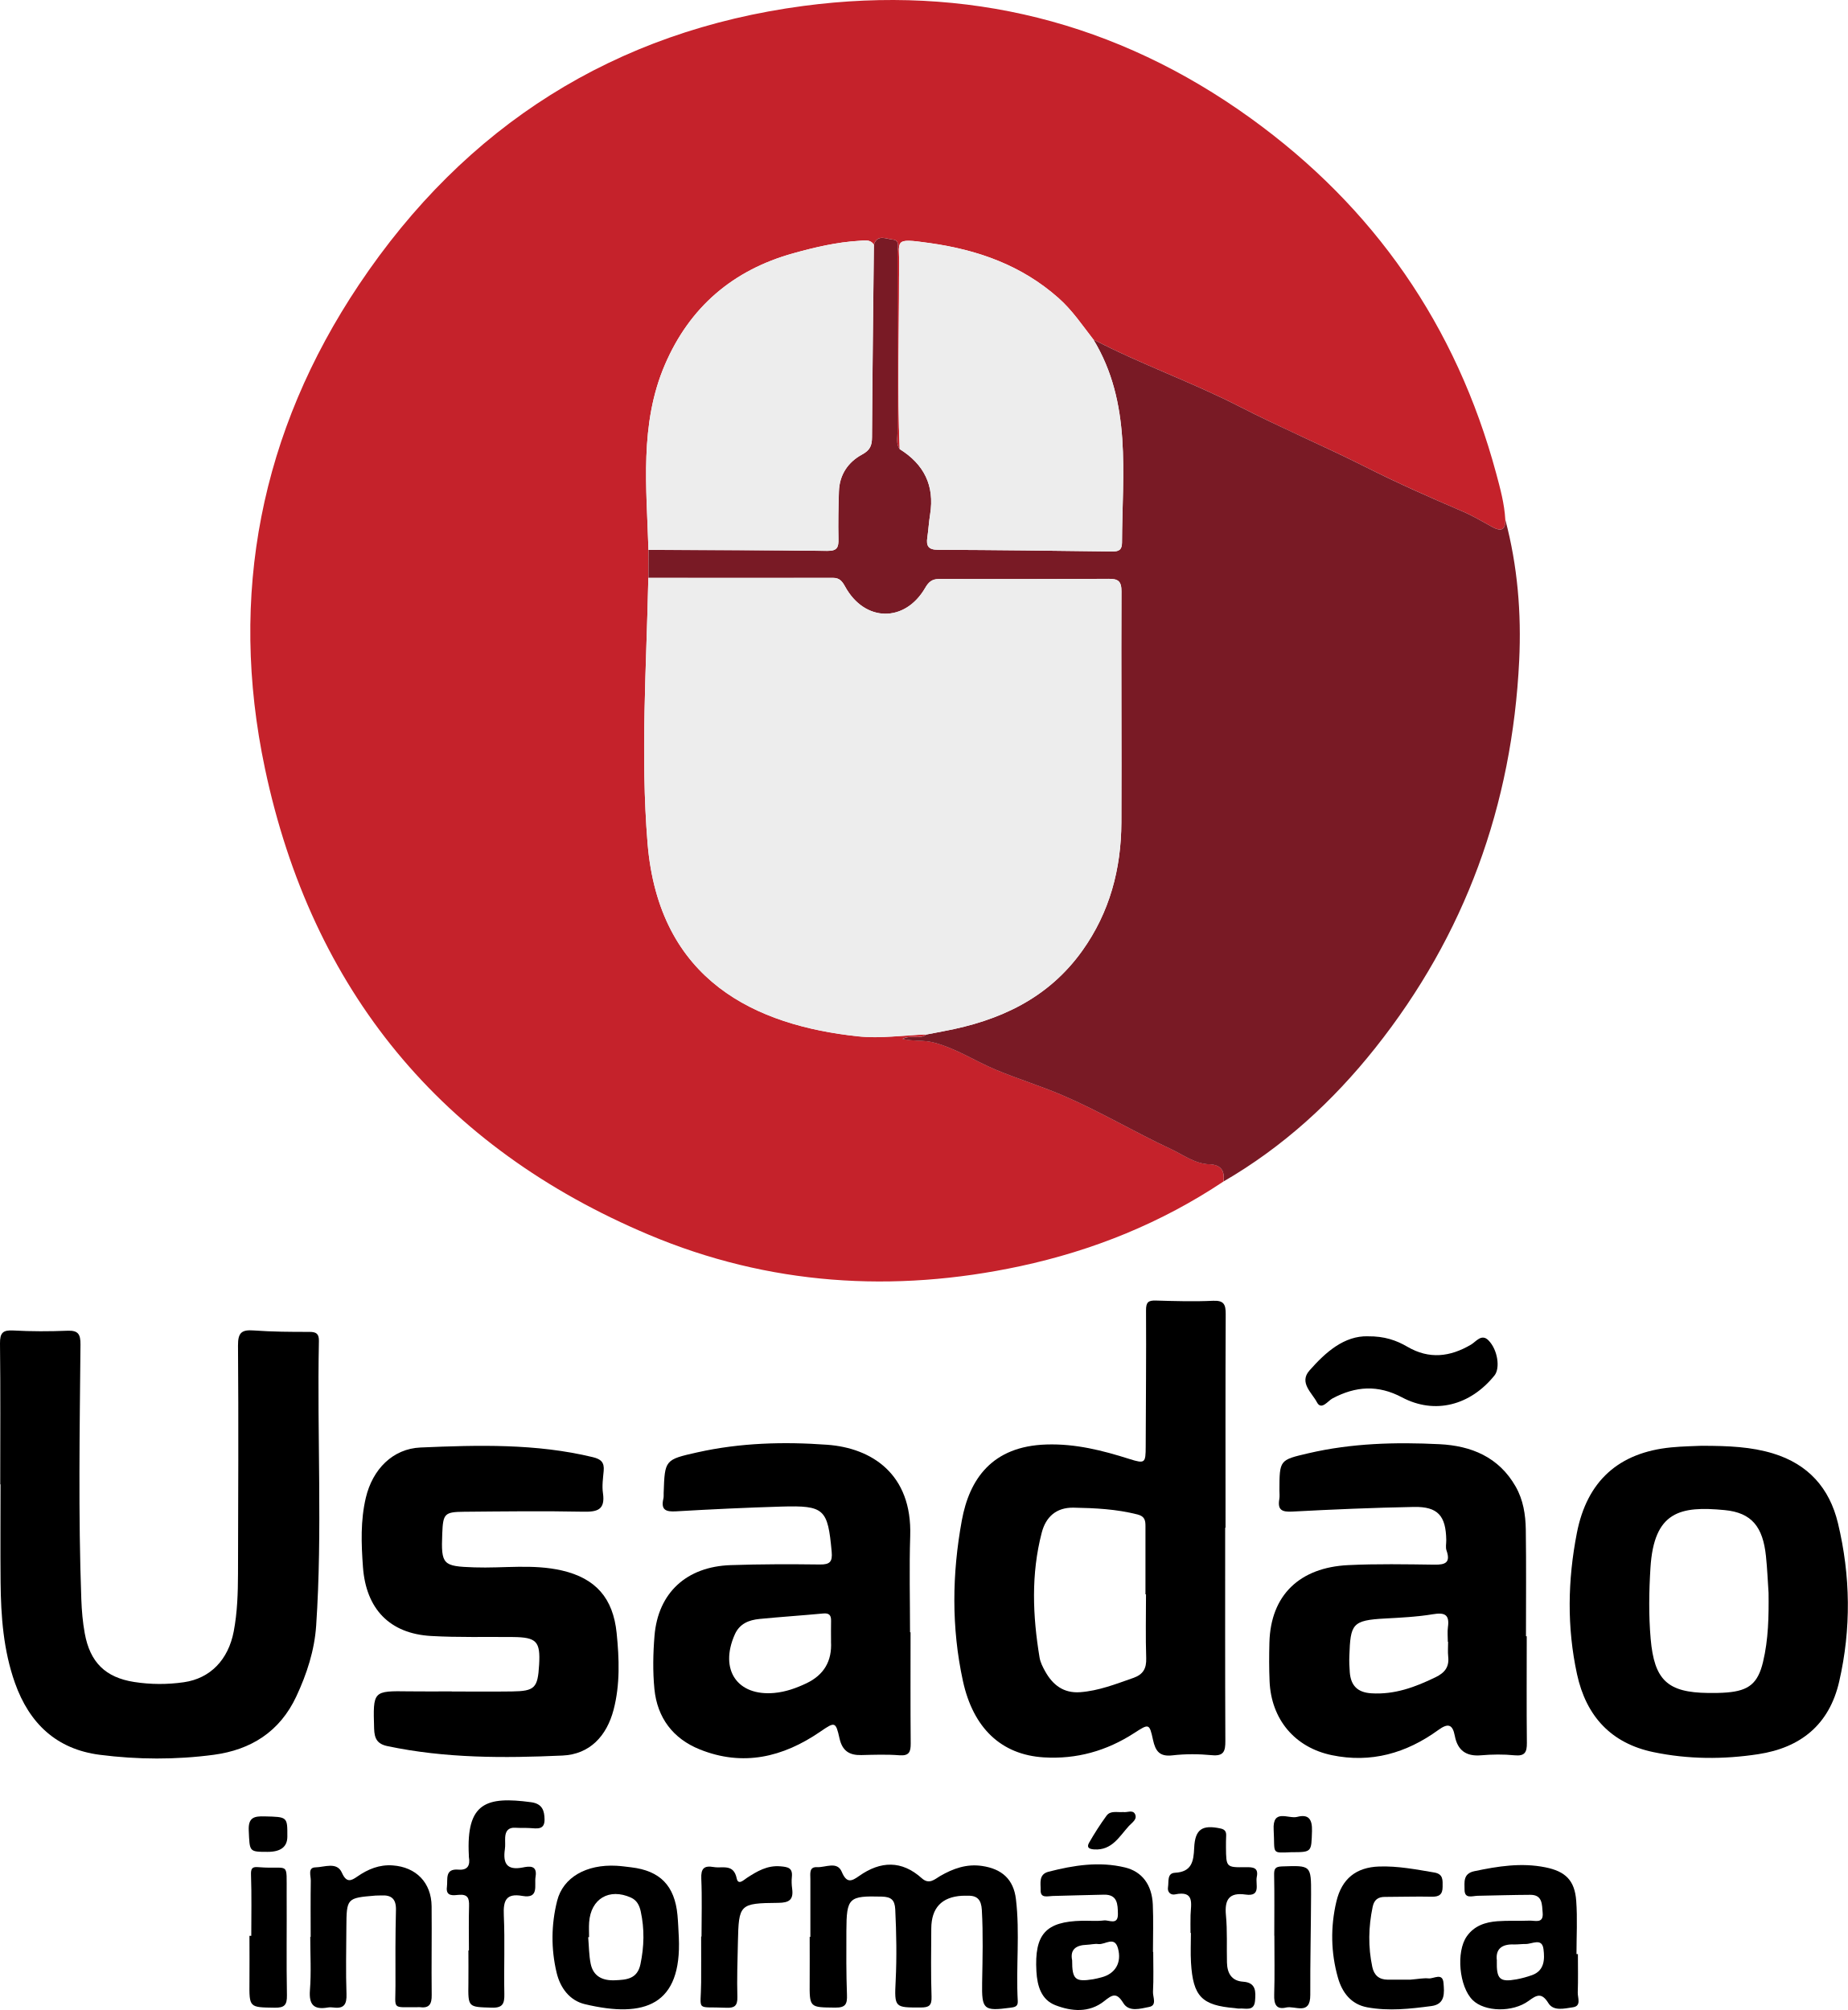
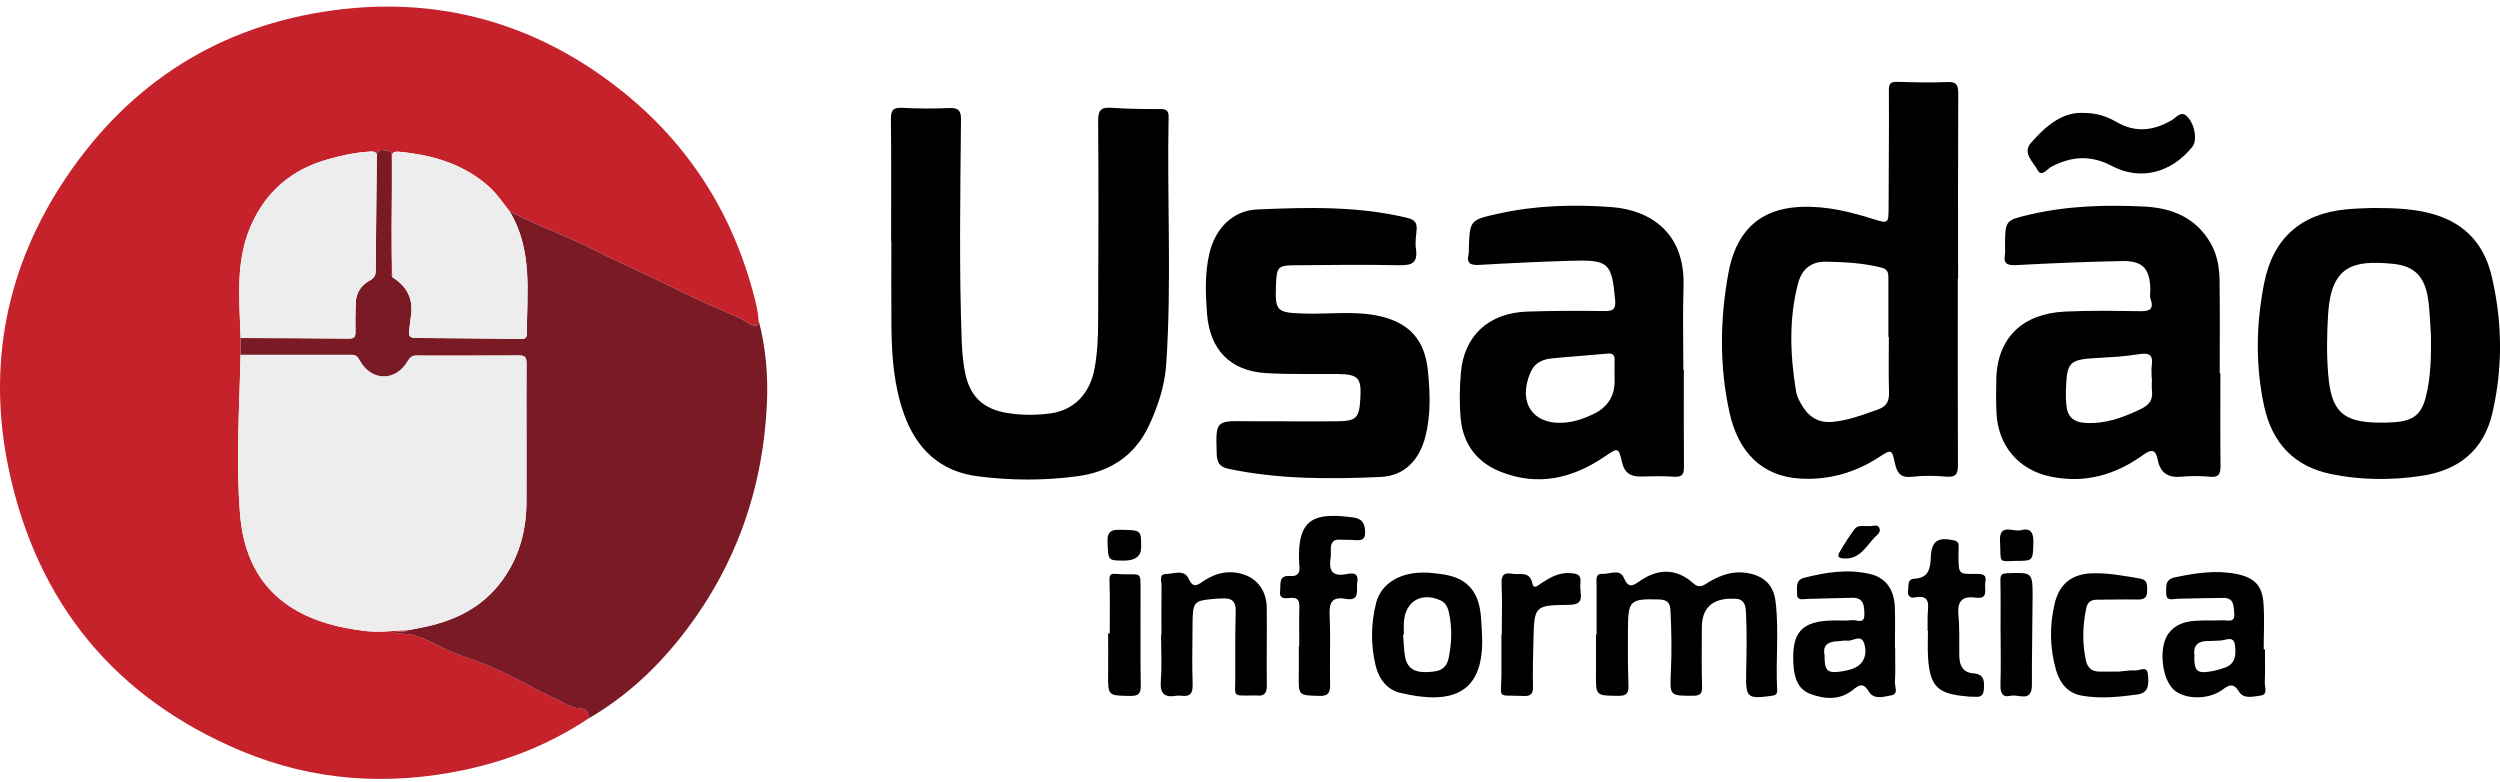
- <svg xmlns="http://www.w3.org/2000/svg" width="125" height="136" viewBox="0 0 125 136" fill="none">
-   <path d="M82.766 79.941C78.549 82.752 73.948 84.611 69.016 85.671C60.431 87.514 51.986 86.953 43.903 83.55C29.867 77.639 21.099 67.013 17.924 52.004C15.443 40.276 17.634 29.195 24.288 19.254C31.483 8.501 41.589 2.096 54.354 0.401C65.356 -1.058 75.541 1.463 84.606 8.002C92.927 14.003 98.513 22.02 101.211 32.029C101.487 33.055 101.771 34.09 101.829 35.163C101.851 35.883 101.519 35.962 100.962 35.662C100.306 35.308 99.664 34.914 98.98 34.621C96.766 33.672 94.547 32.689 92.412 31.613C89.581 30.186 86.662 28.952 83.841 27.504C80.62 25.852 77.183 24.65 73.964 22.971C73.215 22.006 72.537 20.989 71.606 20.165C69.103 17.945 66.145 16.904 62.899 16.445C60.322 16.082 60.877 16.238 60.825 18.166C60.819 18.367 60.817 18.566 60.817 18.767C60.821 22.639 60.696 26.513 60.861 30.385C60.599 30.025 60.714 29.611 60.714 29.221C60.708 25.18 60.718 21.142 60.708 17.101C60.708 16.775 60.911 16.244 60.38 16.206C59.964 16.176 59.362 15.818 59.111 16.548C58.855 16.174 58.485 16.271 58.123 16.293C56.6 16.383 55.129 16.729 53.662 17.137C49.587 18.269 46.654 20.77 44.976 24.678C43.245 28.71 43.74 32.982 43.865 37.204C43.863 37.833 43.861 38.465 43.859 39.094C43.734 45.074 43.32 51.083 43.805 57.034C44.571 66.404 51.179 69.381 58.03 70.115C59.557 70.278 61.125 70.04 62.674 69.988C62.209 70.348 61.605 69.994 61.052 70.292C61.793 70.465 62.479 70.356 63.169 70.537C64.672 70.929 65.95 71.787 67.356 72.374C68.837 72.994 70.38 73.468 71.845 74.093C74.354 75.165 76.716 76.582 79.193 77.736C80.034 78.128 80.823 78.741 81.807 78.773C82.581 78.799 82.861 79.198 82.763 79.935L82.766 79.941Z" fill="#C5222B" />
-   <path d="M59.114 16.552C59.364 15.822 59.964 16.18 60.382 16.21C60.911 16.248 60.708 16.779 60.71 17.105C60.72 21.146 60.71 25.184 60.716 29.225C60.716 29.615 60.599 30.029 60.863 30.389C62.499 31.406 63.235 32.85 62.921 34.8C62.837 35.316 62.809 35.843 62.732 36.36C62.646 36.939 62.797 37.198 63.45 37.2C67.378 37.214 71.304 37.264 75.233 37.315C75.676 37.321 75.899 37.214 75.901 36.714C75.917 32.038 76.575 27.271 73.966 22.973C77.185 24.652 80.622 25.854 83.843 27.506C86.664 28.954 89.583 30.188 92.414 31.615C94.547 32.693 96.768 33.674 98.982 34.623C99.666 34.916 100.306 35.308 100.964 35.664C101.521 35.964 101.853 35.885 101.831 35.166C102.662 38.292 102.923 41.488 102.768 44.703C102.292 54.483 99.108 63.264 93.03 70.911C90.153 74.532 86.778 77.615 82.768 79.941C82.865 79.204 82.585 78.804 81.811 78.779C80.827 78.747 80.038 78.134 79.197 77.742C76.72 76.588 74.358 75.171 71.849 74.099C70.384 73.474 68.843 73 67.36 72.381C65.956 71.794 64.676 70.935 63.173 70.543C62.483 70.362 61.797 70.473 61.056 70.298C61.608 69.998 62.213 70.354 62.678 69.994C63.068 69.92 63.456 69.842 63.845 69.769C67.603 69.068 70.903 67.568 73.219 64.321C75.068 61.73 75.845 58.801 75.859 55.655C75.883 50.44 75.839 45.225 75.865 40.011C75.869 39.317 75.626 39.162 75.018 39.164C71.183 39.182 67.348 39.184 63.515 39.176C63.052 39.176 62.817 39.381 62.593 39.769C61.221 42.143 58.497 42.103 57.171 39.689C56.976 39.335 56.791 39.098 56.358 39.098C52.193 39.104 48.028 39.098 43.865 39.098C43.867 38.468 43.869 37.837 43.871 37.208C47.905 37.224 51.938 37.222 55.97 37.274C56.638 37.282 56.734 37.033 56.72 36.46C56.694 35.391 56.718 34.321 56.752 33.252C56.788 32.116 57.378 31.262 58.32 30.753C58.857 30.463 58.986 30.154 58.99 29.591C59.016 25.245 59.072 20.9 59.117 16.554L59.114 16.552Z" fill="#791A25" />
-   <path d="M0.016 100.43C0.016 97.254 0.038 94.078 0 90.901C-0.008 90.178 0.199 89.983 0.903 90.023C2.121 90.091 3.348 90.089 4.569 90.039C5.288 90.011 5.45 90.276 5.444 90.968C5.392 96.717 5.292 102.469 5.501 108.218C5.529 108.984 5.595 109.756 5.732 110.508C6.088 112.472 7.127 113.5 9.072 113.805C10.185 113.98 11.318 113.984 12.434 113.823C14.233 113.566 15.445 112.297 15.811 110.384C16.056 109.097 16.096 107.792 16.1 106.488C16.113 101.339 16.141 96.189 16.1 91.04C16.092 90.148 16.368 89.963 17.169 90.021C18.42 90.112 19.68 90.12 20.935 90.118C21.404 90.118 21.583 90.252 21.573 90.741C21.442 97.158 21.819 103.579 21.388 109.99C21.275 111.664 20.758 113.258 20.046 114.78C18.929 117.172 16.972 118.397 14.46 118.732C11.895 119.074 9.31 119.062 6.744 118.732C3.825 118.356 1.984 116.614 1.01 113.865C0.229 111.662 0.062 109.364 0.04 107.052C0.02 104.845 0.036 102.64 0.036 100.432H0.014L0.016 100.43Z" fill="black" />
-   <path d="M82.879 103.364C82.879 108.176 82.869 112.989 82.891 117.802C82.895 118.495 82.781 118.835 81.98 118.759C81.096 118.674 80.189 118.668 79.308 118.771C78.44 118.871 78.163 118.483 77.996 117.719C77.754 116.595 77.72 116.618 76.722 117.263C74.859 118.471 72.817 119.044 70.607 118.907C67.728 118.728 65.831 116.925 65.137 113.731C64.354 110.12 64.402 106.488 65.064 102.875C65.575 100.087 67.1 97.849 70.791 97.737C72.758 97.676 74.573 98.137 76.404 98.718C77.46 99.053 77.499 98.987 77.503 97.887C77.511 94.814 77.545 91.738 77.525 88.664C77.521 88.109 77.678 87.981 78.191 87.997C79.479 88.035 80.772 88.073 82.056 88.013C82.797 87.979 82.919 88.264 82.915 88.927C82.891 93.74 82.903 98.553 82.903 103.366C82.895 103.366 82.887 103.366 82.879 103.366V103.364ZM77.525 107.877H77.487C77.487 106.339 77.485 104.799 77.487 103.261C77.487 102.865 77.434 102.596 76.948 102.471C75.525 102.109 74.082 102.037 72.626 102.011C71.454 101.99 70.748 102.632 70.469 103.705C69.742 106.504 69.855 109.33 70.324 112.155C70.378 112.476 70.537 112.79 70.698 113.079C71.213 114.008 71.947 114.577 73.068 114.497C74.326 114.404 75.483 113.944 76.658 113.534C77.33 113.299 77.559 112.9 77.537 112.191C77.489 110.753 77.523 109.314 77.523 107.877H77.525Z" fill="black" />
-   <path d="M103.279 110.707C103.279 113.116 103.263 115.524 103.288 117.932C103.294 118.562 103.149 118.833 102.457 118.767C101.704 118.692 100.935 118.702 100.179 118.767C99.175 118.853 98.599 118.425 98.414 117.454C98.261 116.646 97.943 116.587 97.298 117.054C95.137 118.624 92.742 119.311 90.09 118.757C87.581 118.234 85.992 116.328 85.883 113.757C85.845 112.888 85.849 112.018 85.871 111.15C85.951 107.903 87.945 106.057 91.195 105.899C93.143 105.804 95.098 105.842 97.05 105.868C97.781 105.878 98.139 105.722 97.851 104.903C97.778 104.694 97.839 104.439 97.835 104.206C97.811 102.559 97.267 101.932 95.646 101.962C92.903 102.013 90.159 102.131 87.42 102.276C86.736 102.312 86.41 102.182 86.541 101.434C86.575 101.239 86.549 101.034 86.549 100.833C86.555 98.774 86.557 98.786 88.501 98.332C91.43 97.648 94.408 97.568 97.384 97.717C99.517 97.823 101.39 98.579 102.531 100.587C103.042 101.484 103.199 102.483 103.215 103.486C103.249 105.895 103.227 108.303 103.227 110.711C103.243 110.711 103.261 110.711 103.277 110.711L103.279 110.707ZM97.96 111.089C97.96 111.089 97.948 111.089 97.941 111.089C97.941 110.756 97.903 110.418 97.948 110.09C98.068 109.228 97.712 109.093 96.931 109.222C95.863 109.399 94.774 109.453 93.69 109.511C91.456 109.63 91.356 109.889 91.279 112.046C91.265 112.412 91.278 112.78 91.308 113.146C91.378 114.042 91.823 114.511 92.758 114.571C94.336 114.674 95.732 114.155 97.115 113.482C97.732 113.182 98.044 112.792 97.966 112.088C97.931 111.759 97.96 111.423 97.96 111.089Z" fill="black" />
-   <path d="M61.596 110.44C61.596 112.947 61.584 115.456 61.606 117.962C61.61 118.535 61.501 118.815 60.843 118.765C59.988 118.698 59.125 118.73 58.266 118.751C57.465 118.769 56.982 118.477 56.791 117.625C56.533 116.469 56.475 116.491 55.491 117.166C52.968 118.899 50.26 119.545 47.334 118.367C45.531 117.641 44.459 116.232 44.268 114.276C44.153 113.085 44.177 111.865 44.276 110.671C44.517 107.776 46.437 106.001 49.422 105.899C51.435 105.83 53.455 105.83 55.471 105.856C56.145 105.864 56.322 105.665 56.26 104.99C55.996 102.097 55.769 101.852 52.857 101.938C50.477 102.009 48.099 102.121 45.724 102.26C45.044 102.3 44.696 102.165 44.875 101.406C44.905 101.277 44.891 101.14 44.895 101.005C44.972 98.778 44.968 98.762 47.183 98.267C50.08 97.62 53.02 97.54 55.964 97.755C58.952 97.974 61.708 99.719 61.573 103.922C61.503 106.094 61.561 108.269 61.561 110.442H61.594L61.596 110.44ZM56.217 111.069C56.217 110.603 56.207 110.136 56.219 109.67C56.229 109.29 56.09 109.133 55.69 109.171C54.255 109.306 52.813 109.401 51.378 109.541C50.664 109.612 50.032 109.855 49.706 110.591C48.648 112.973 49.871 114.778 52.384 114.547C53.151 114.477 53.859 114.223 54.549 113.896C55.738 113.33 56.293 112.388 56.215 111.069H56.217Z" fill="black" />
-   <path d="M115.131 97.825C116.954 97.827 118.465 97.894 119.942 98.344C122.312 99.068 123.76 100.676 124.332 103.062C125.187 106.62 125.235 110.207 124.414 113.781C123.742 116.708 121.793 118.254 118.946 118.69C116.583 119.052 114.201 119.042 111.851 118.552C108.99 117.957 107.3 116.127 106.68 113.279C105.99 110.098 106.05 106.904 106.67 103.726C107.356 100.201 109.507 98.276 113.058 97.932C113.847 97.855 114.64 97.847 115.133 97.823L115.131 97.825ZM119.638 107.784C119.581 106.952 119.549 106.118 119.461 105.288C119.255 103.315 118.505 102.352 116.67 102.176C113.666 101.886 111.885 102.256 111.648 106.082C111.549 107.682 111.523 109.286 111.662 110.884C111.905 113.681 112.805 114.519 115.551 114.549C115.98 114.553 116.41 114.551 116.837 114.515C118.302 114.392 118.915 113.9 119.261 112.46C119.63 110.926 119.656 109.356 119.638 107.784Z" fill="black" />
-   <path d="M30.567 114.45C31.923 114.45 33.279 114.465 34.635 114.446C36.177 114.424 36.378 114.213 36.469 112.645C36.563 111.063 36.303 110.782 34.71 110.764C32.859 110.743 31.002 110.8 29.155 110.693C26.354 110.532 24.76 108.86 24.553 106.029C24.438 104.457 24.382 102.883 24.748 101.337C25.205 99.409 26.571 98.02 28.452 97.94C32.346 97.773 36.253 97.664 40.1 98.593C40.676 98.732 40.889 98.959 40.837 99.528C40.792 100.026 40.716 100.541 40.788 101.028C40.955 102.178 40.39 102.304 39.434 102.284C36.756 102.23 34.076 102.264 31.396 102.288C30.064 102.3 29.971 102.419 29.917 103.766C29.833 105.881 29.947 105.979 32.088 106.051C34.066 106.12 36.056 105.808 38.02 106.264C40.3 106.795 41.475 108.134 41.714 110.494C41.889 112.233 41.953 113.974 41.509 115.679C41.042 117.466 39.895 118.7 38.054 118.783C34.094 118.962 30.128 118.974 26.209 118.145C25.513 117.999 25.328 117.631 25.308 116.961C25.233 114.398 25.215 114.404 27.686 114.44C28.644 114.455 29.605 114.442 30.563 114.442C30.563 114.442 30.563 114.444 30.563 114.446L30.567 114.45Z" fill="black" />
-   <path d="M54.819 131.056C54.819 129.751 54.819 128.448 54.819 127.143C54.819 126.78 54.722 126.305 55.269 126.335C55.841 126.366 56.63 125.909 56.943 126.653C57.276 127.449 57.614 127.288 58.117 126.932C59.565 125.909 60.998 125.863 62.356 127.085C62.859 127.538 63.233 127.148 63.593 126.938C64.479 126.424 65.392 126.102 66.426 126.253C67.767 126.448 68.561 127.148 68.724 128.494C69 130.79 68.72 133.104 68.849 135.408C68.871 135.786 68.612 135.81 68.332 135.848C66.539 136.085 66.406 135.973 66.438 134.143C66.467 132.505 66.511 130.869 66.418 129.228C66.38 128.555 66.117 128.245 65.461 128.269C65.33 128.273 65.197 128.263 65.066 128.271C63.697 128.358 63.007 129.095 62.998 130.481C62.99 132.019 62.964 133.558 63.016 135.096C63.036 135.693 62.851 135.828 62.298 135.83C60.523 135.834 60.497 135.854 60.589 134.011C60.668 132.404 60.638 130.804 60.561 129.198C60.529 128.545 60.279 128.346 59.656 128.328C57.416 128.269 57.265 128.39 57.255 130.654C57.249 132.091 57.241 133.53 57.294 134.966C57.318 135.591 57.207 135.846 56.505 135.838C54.756 135.818 54.758 135.858 54.772 134.061C54.779 133.058 54.772 132.055 54.772 131.052C54.787 131.052 54.803 131.052 54.819 131.052V131.056Z" fill="black" />
-   <path d="M106.74 132.214C106.74 133.082 106.76 133.951 106.73 134.819C106.718 135.173 106.994 135.732 106.402 135.816C105.839 135.895 105.092 136.104 104.742 135.533C104.281 134.781 103.931 135 103.408 135.382C102.324 136.176 100.436 136.13 99.623 135.33C98.704 134.427 98.487 132.061 99.225 131.014C99.73 130.296 100.481 130.055 101.288 129.994C102.012 129.94 102.742 129.982 103.467 129.954C103.843 129.938 104.424 130.181 104.356 129.419C104.308 128.867 104.354 128.203 103.523 128.207C102.334 128.213 101.147 128.249 99.959 128.272C99.591 128.28 99.07 128.507 99.072 127.855C99.074 127.369 98.953 126.774 99.73 126.609C101.324 126.273 102.909 126.018 104.537 126.346C105.891 126.617 106.525 127.22 106.626 128.615C106.714 129.809 106.644 131.016 106.644 132.216C106.674 132.216 106.706 132.216 106.736 132.216L106.74 132.214ZM101.255 132.662C101.225 133.921 101.454 134.128 102.589 133.925C102.943 133.86 103.296 133.762 103.636 133.641C104.493 133.335 104.497 132.545 104.412 131.882C104.31 131.092 103.644 131.542 103.207 131.534C102.943 131.53 102.678 131.572 102.416 131.564C101.589 131.532 101.153 131.878 101.259 132.664L101.255 132.662Z" fill="black" />
-   <path d="M78.012 132.071C78.012 132.972 78.044 133.874 77.996 134.773C77.978 135.121 78.288 135.689 77.732 135.794C77.149 135.905 76.372 136.16 75.986 135.527C75.527 134.773 75.231 134.974 74.692 135.402C73.682 136.204 72.489 136.098 71.398 135.677C70.442 135.31 70.165 134.383 70.109 133.38C69.97 130.877 70.732 130.014 73.197 129.962C73.692 129.952 74.193 130 74.68 129.94C75.02 129.898 75.634 130.294 75.623 129.498C75.612 128.85 75.603 128.173 74.668 128.197C73.515 128.229 72.36 128.247 71.205 128.285C70.849 128.298 70.38 128.454 70.396 127.889C70.408 127.443 70.239 126.822 70.927 126.645C72.634 126.207 74.354 125.931 76.106 126.356C77.249 126.633 77.925 127.516 77.984 128.866C78.03 129.932 77.994 131.001 77.994 132.071H78.012ZM72.527 132.642C72.523 133.93 72.736 134.115 73.935 133.922C74.129 133.89 74.322 133.84 74.513 133.79C75.442 133.549 75.897 132.801 75.626 131.822C75.39 130.969 74.75 131.596 74.3 131.538C74.044 131.504 73.775 131.58 73.513 131.588C72.789 131.613 72.376 131.906 72.527 132.64V132.642Z" fill="black" />
-   <path d="M45.92 131.08C46.127 135.675 43.622 136.574 39.563 135.605C38.529 135.358 37.899 134.501 37.654 133.478C37.269 131.864 37.284 130.219 37.69 128.609C38.09 127.025 39.664 126.13 41.706 126.241C42.036 126.259 42.364 126.307 42.692 126.345C44.654 126.575 45.642 127.588 45.829 129.58C45.877 130.079 45.891 130.581 45.92 131.082V131.08ZM39.849 131.07C39.829 131.07 39.809 131.072 39.789 131.074C39.841 131.671 39.839 132.28 39.956 132.863C40.131 133.729 40.767 134.021 41.581 133.989C42.356 133.956 43.109 133.922 43.324 132.903C43.575 131.707 43.604 130.525 43.344 129.331C43.253 128.915 43.08 128.575 42.684 128.396C41.215 127.731 39.962 128.47 39.853 130.071C39.829 130.402 39.849 130.738 39.849 131.07Z" fill="black" />
-   <path d="M21.016 131.052C21.016 129.783 21.004 128.513 21.024 127.244C21.03 126.918 20.805 126.36 21.338 126.349C21.944 126.339 22.793 125.949 23.129 126.713C23.441 127.423 23.765 127.252 24.167 126.973C24.895 126.468 25.662 126.152 26.565 126.217C28.147 126.329 29.181 127.379 29.197 128.983C29.217 130.987 29.179 132.992 29.203 134.994C29.209 135.585 29.048 135.89 28.424 135.81C28.358 135.802 28.292 135.81 28.225 135.81C26.465 135.804 26.758 136.003 26.752 134.349C26.746 132.646 26.742 130.941 26.785 129.24C26.805 128.486 26.483 128.209 25.789 128.249C25.658 128.257 25.525 128.249 25.394 128.259C23.461 128.418 23.443 128.434 23.431 130.404C23.424 131.908 23.386 133.412 23.439 134.911C23.465 135.611 23.274 135.923 22.569 135.832C22.439 135.816 22.302 135.81 22.173 135.832C21.239 135.993 20.889 135.657 20.966 134.658C21.06 133.464 20.988 132.256 20.988 131.054H21.01L21.016 131.052Z" fill="black" />
-   <path d="M31.722 131.968C31.722 130.967 31.7 129.966 31.73 128.965C31.746 128.432 31.644 128.155 31.028 128.209C30.69 128.239 30.137 128.346 30.233 127.664C30.302 127.162 30.068 126.426 31.006 126.502C31.644 126.555 31.817 126.211 31.718 125.638C31.712 125.606 31.718 125.572 31.716 125.537C31.527 121.967 32.891 121.531 35.929 121.941C36.692 122.043 36.831 122.522 36.837 123.113C36.845 123.841 36.304 123.714 35.843 123.69C35.513 123.672 35.183 123.69 34.855 123.668C34.388 123.64 34.195 123.893 34.173 124.323C34.159 124.59 34.193 124.862 34.153 125.123C34.012 126.088 34.294 126.565 35.358 126.358C35.776 126.275 36.366 126.171 36.229 126.983C36.131 127.56 36.495 128.486 35.336 128.281C34.223 128.084 34.036 128.603 34.082 129.602C34.161 131.367 34.08 133.14 34.117 134.907C34.131 135.563 34.016 135.866 33.265 135.842C31.66 135.792 31.662 135.836 31.686 134.172C31.696 133.438 31.686 132.704 31.686 131.968H31.722Z" fill="black" />
-   <path d="M92.533 90.417C93.654 90.405 94.461 90.688 95.211 91.127C96.682 91.983 98.09 91.814 99.509 90.98C99.849 90.781 100.219 90.214 100.69 90.69C101.32 91.33 101.493 92.572 101.098 93.065C99.463 95.095 97.06 95.726 94.841 94.548C93.211 93.684 91.708 93.788 90.139 94.619C89.825 94.785 89.386 95.453 89.084 94.876C88.754 94.245 87.861 93.549 88.577 92.735C89.682 91.478 90.934 90.377 92.533 90.415V90.417Z" fill="black" />
-   <path d="M95.396 133.948C95.921 133.906 96.286 133.828 96.642 133.862C96.994 133.896 97.593 133.44 97.65 134.184C97.7 134.821 97.785 135.605 96.835 135.732C95.394 135.923 93.946 136.085 92.497 135.82C91.386 135.617 90.789 134.807 90.507 133.814C90.026 132.119 89.996 130.382 90.402 128.661C90.765 127.121 91.734 126.345 93.29 126.291C94.553 126.247 95.787 126.488 97.026 126.697C97.642 126.8 97.591 127.224 97.588 127.67C97.588 128.193 97.342 128.346 96.845 128.334C95.789 128.31 94.734 128.348 93.678 128.348C93.213 128.348 92.954 128.547 92.855 129.023C92.571 130.378 92.543 131.731 92.831 133.086C92.952 133.655 93.296 133.946 93.875 133.948C94.435 133.948 94.998 133.948 95.398 133.948H95.396Z" fill="black" />
-   <path d="M80.535 130.788C80.535 130.386 80.525 129.986 80.537 129.584C80.561 128.824 80.839 127.897 79.479 128.179C79.203 128.235 78.954 128.032 79.012 127.686C79.074 127.318 78.933 126.745 79.481 126.715C80.618 126.655 80.744 125.953 80.783 125.027C80.839 123.762 81.334 123.45 82.573 123.72C82.857 123.782 82.958 123.929 82.946 124.202C82.934 124.47 82.93 124.737 82.933 125.004C82.946 126.337 82.948 126.359 84.263 126.337C84.767 126.329 85.149 126.361 85.016 126.999C84.915 127.483 85.33 128.344 84.257 128.189C83.161 128.032 82.829 128.516 82.93 129.584C83.032 130.645 82.974 131.721 83 132.79C83.016 133.512 83.316 134.033 84.09 134.085C84.978 134.143 84.952 134.767 84.899 135.38C84.835 136.117 84.249 135.866 83.827 135.902C83.73 135.91 83.63 135.88 83.531 135.872C81.296 135.687 80.704 135.086 80.567 132.792C80.527 132.127 80.561 131.456 80.561 130.786C80.553 130.786 80.543 130.786 80.535 130.786V130.788Z" fill="black" />
-   <path d="M47.456 131.026C47.456 129.723 47.497 128.418 47.44 127.118C47.408 126.424 47.627 126.213 48.279 126.327C48.873 126.432 49.624 126.074 49.837 127.101C49.939 127.586 50.326 127.19 50.525 127.061C51.223 126.609 51.903 126.201 52.801 126.279C53.312 126.323 53.63 126.386 53.567 126.997C53.539 127.26 53.551 127.534 53.587 127.797C53.688 128.549 53.378 128.744 52.644 128.75C50.018 128.774 49.974 128.842 49.917 131.418C49.889 132.652 49.847 133.89 49.881 135.125C49.897 135.73 49.668 135.872 49.132 135.848C47.014 135.75 47.416 136.166 47.43 134.134C47.436 133.098 47.43 132.063 47.43 131.028H47.456V131.026Z" fill="black" />
-   <path d="M86.201 130.971C86.201 129.604 86.219 128.237 86.191 126.87C86.181 126.446 86.259 126.301 86.72 126.285C88.684 126.217 88.696 126.197 88.69 128.175C88.682 130.443 88.626 132.71 88.636 134.978C88.642 136.397 87.603 135.69 87.002 135.832C86.326 135.993 86.177 135.597 86.195 134.972C86.235 133.639 86.207 132.304 86.207 130.969H86.201V130.971Z" fill="black" />
-   <path d="M16.998 130.977C16.998 129.606 17.028 128.235 16.98 126.866C16.966 126.456 17.038 126.301 17.434 126.333C17.468 126.335 17.499 126.337 17.533 126.339C19.619 126.502 19.376 125.847 19.392 128.175C19.406 130.449 19.368 132.724 19.41 134.998C19.422 135.661 19.243 135.854 18.587 135.844C16.857 135.818 16.859 135.848 16.875 134.089C16.885 133.052 16.875 132.017 16.875 130.979C16.917 130.979 16.956 130.979 16.998 130.979V130.977Z" fill="black" />
-   <path d="M18.096 125.3C16.837 125.298 16.893 125.294 16.827 123.851C16.785 122.952 17.215 122.882 17.905 122.9C19.444 122.938 19.445 122.918 19.438 124.277C19.434 124.962 18.986 125.303 18.096 125.3Z" fill="black" />
-   <path d="M87.39 125.322C85.943 125.382 86.255 125.459 86.159 123.808C86.076 122.347 87.161 123.087 87.748 122.934C88.529 122.729 88.776 123.103 88.752 123.893C88.706 125.316 88.746 125.318 87.39 125.324V125.322Z" fill="black" />
-   <path d="M75.976 122.606C76.237 122.655 76.623 122.433 76.778 122.739C76.96 123.101 76.571 123.322 76.362 123.553C75.714 124.269 75.217 125.208 74.028 125.135C73.67 125.113 73.487 125.005 73.676 124.677C74.036 124.05 74.426 123.439 74.851 122.856C75.121 122.486 75.577 122.643 75.976 122.606Z" fill="black" />
-   <path d="M43.861 39.1C48.026 39.1 52.191 39.106 56.354 39.1C56.79 39.1 56.974 39.335 57.167 39.691C58.491 42.105 61.215 42.145 62.589 39.771C62.813 39.383 63.048 39.176 63.511 39.178C67.346 39.186 71.181 39.184 75.014 39.166C75.623 39.164 75.865 39.319 75.861 40.013C75.835 45.227 75.879 50.442 75.855 55.657C75.841 58.803 75.064 61.732 73.215 64.323C70.899 67.568 67.599 69.07 63.841 69.771C63.452 69.844 63.064 69.92 62.674 69.996C61.124 70.049 59.555 70.288 58.028 70.123C51.177 69.389 44.569 66.412 43.803 57.042C43.318 51.091 43.732 45.085 43.857 39.102L43.861 39.1Z" fill="#EDEDED" />
-   <path d="M59.114 16.552C59.068 20.898 59.012 25.242 58.986 29.589C58.982 30.152 58.853 30.461 58.316 30.751C57.372 31.261 56.782 32.114 56.748 33.25C56.714 34.319 56.692 35.389 56.716 36.458C56.73 37.029 56.634 37.28 55.966 37.272C51.933 37.22 47.901 37.222 43.867 37.206C43.742 32.984 43.249 28.714 44.98 24.68C46.658 20.772 49.591 18.271 53.666 17.139C55.133 16.731 56.605 16.385 58.127 16.295C58.489 16.273 58.859 16.176 59.115 16.55L59.114 16.552Z" fill="#EDEDED" />
-   <path d="M73.964 22.973C76.573 27.271 75.917 32.038 75.899 36.714C75.899 37.216 75.674 37.321 75.231 37.315C71.304 37.262 67.376 37.214 63.447 37.2C62.795 37.198 62.642 36.939 62.73 36.36C62.807 35.841 62.835 35.316 62.919 34.8C63.233 32.85 62.497 31.406 60.861 30.389C60.696 26.517 60.821 22.643 60.817 18.771C60.817 18.57 60.819 18.372 60.825 18.17C60.877 16.241 60.322 16.086 62.899 16.45C66.143 16.908 69.102 17.949 71.606 20.169C72.537 20.993 73.213 22.01 73.964 22.975V22.973Z" fill="#EDEDED" />
+ <svg xmlns="http://www.w3.org/2000/svg" width="275" height="86" viewBox="0 0 275 86" fill="none">
+   <path d="M64.698 79.055C60.554 81.808 56.033 83.63 51.186 84.668C42.749 86.475 34.45 85.925 26.505 82.59C12.712 76.799 4.095 66.387 0.975 51.681C-1.463 40.189 0.69 29.332 7.229 19.591C14.3 9.055 24.231 2.78 36.777 1.119C47.589 -0.311 57.598 2.159 66.508 8.567C74.684 14.447 80.174 22.302 82.826 32.109C83.097 33.114 83.377 34.128 83.433 35.18C83.455 35.885 83.129 35.962 82.582 35.669C81.937 35.322 81.306 34.936 80.634 34.648C78.457 33.719 76.277 32.755 74.178 31.702C71.396 30.303 68.528 29.094 65.755 27.675C62.59 26.056 59.212 24.878 56.049 23.234C55.312 22.288 54.646 21.291 53.732 20.484C51.272 18.309 48.365 17.289 45.174 16.84C42.642 16.483 43.187 16.637 43.136 18.526C43.13 18.723 43.128 18.918 43.128 19.115C43.132 22.909 43.009 26.704 43.171 30.498C42.913 30.145 43.027 29.74 43.027 29.358C43.021 25.398 43.031 21.441 43.021 17.482C43.021 17.163 43.22 16.643 42.699 16.605C42.29 16.576 41.698 16.225 41.452 16.94C41.2 16.574 40.837 16.668 40.481 16.69C38.984 16.779 37.539 17.117 36.097 17.517C32.091 18.626 29.209 21.077 27.561 24.906C25.859 28.857 26.345 33.043 26.468 37.179C26.466 37.796 26.464 38.414 26.462 39.031C26.339 44.891 25.933 50.779 26.41 56.609C27.162 65.79 33.656 68.707 40.389 69.426C41.89 69.586 43.431 69.353 44.953 69.302C44.496 69.655 43.902 69.308 43.359 69.6C44.088 69.769 44.762 69.663 45.44 69.84C46.917 70.224 48.173 71.065 49.554 71.64C51.01 72.247 52.526 72.712 53.966 73.325C56.432 74.374 58.753 75.763 61.187 76.894C62.014 77.278 62.789 77.879 63.757 77.91C64.517 77.936 64.792 78.326 64.696 79.049L64.698 79.055Z" fill="#C5222B" />
+   <path d="M41.454 16.944C41.7 16.229 42.29 16.58 42.7 16.609C43.22 16.647 43.021 17.167 43.023 17.486C43.033 21.445 43.023 25.402 43.029 29.362C43.029 29.744 42.913 30.149 43.173 30.502C44.781 31.499 45.504 32.913 45.196 34.824C45.113 35.33 45.086 35.846 45.01 36.352C44.926 36.92 45.074 37.174 45.715 37.176C49.576 37.189 53.435 37.239 57.295 37.288C57.731 37.294 57.95 37.189 57.952 36.699C57.968 32.117 58.614 27.447 56.051 23.236C59.214 24.88 62.592 26.058 65.757 27.677C68.53 29.096 71.398 30.305 74.18 31.704C76.277 32.759 78.459 33.721 80.635 34.65C81.308 34.938 81.937 35.322 82.584 35.671C83.131 35.964 83.457 35.887 83.435 35.182C84.252 38.245 84.508 41.377 84.356 44.527C83.889 54.11 80.759 62.714 74.786 70.207C71.959 73.754 68.641 76.776 64.7 79.055C64.796 78.332 64.521 77.94 63.761 77.916C62.793 77.885 62.018 77.284 61.191 76.9C58.757 75.769 56.436 74.38 53.97 73.331C52.53 72.718 51.016 72.253 49.558 71.646C48.179 71.071 46.921 70.23 45.444 69.846C44.766 69.669 44.092 69.777 43.363 69.606C43.906 69.312 44.5 69.661 44.957 69.308C45.34 69.235 45.721 69.159 46.104 69.088C49.797 68.4 53.04 66.931 55.316 63.75C57.133 61.211 57.897 58.341 57.911 55.258C57.934 50.148 57.891 45.039 57.917 39.929C57.921 39.25 57.682 39.098 57.084 39.1C53.316 39.118 49.547 39.12 45.78 39.112C45.324 39.112 45.094 39.313 44.873 39.693C43.525 42.019 40.848 41.98 39.545 39.614C39.354 39.267 39.172 39.035 38.746 39.035C34.653 39.041 30.559 39.035 26.468 39.035C26.47 38.419 26.472 37.8 26.474 37.184C30.438 37.199 34.403 37.197 38.365 37.248C39.022 37.256 39.115 37.012 39.102 36.451C39.076 35.403 39.1 34.355 39.133 33.307C39.168 32.194 39.748 31.357 40.674 30.859C41.202 30.575 41.329 30.272 41.333 29.72C41.358 25.462 41.413 21.205 41.458 16.946L41.454 16.944Z" fill="#791A25" />
+   <path d="M26.465 39.037C30.558 39.037 34.651 39.043 38.742 39.037C39.17 39.037 39.352 39.268 39.541 39.616C40.843 41.982 43.519 42.021 44.869 39.695C45.09 39.315 45.321 39.112 45.776 39.114C49.545 39.122 53.314 39.12 57.081 39.102C57.678 39.1 57.917 39.252 57.913 39.931C57.888 45.041 57.931 50.151 57.907 55.26C57.893 58.343 57.129 61.213 55.312 63.752C53.036 66.931 49.793 68.402 46.1 69.09C45.717 69.161 45.336 69.236 44.953 69.31C43.429 69.362 41.888 69.596 40.387 69.434C33.654 68.716 27.16 65.798 26.408 56.617C25.931 50.787 26.337 44.901 26.46 39.039L26.465 39.037Z" fill="#EDEDED" />
+   <path d="M41.454 16.944C41.409 21.203 41.354 25.459 41.329 29.718C41.325 30.27 41.198 30.573 40.671 30.857C39.742 31.357 39.162 32.192 39.129 33.305C39.096 34.353 39.074 35.401 39.098 36.449C39.111 37.008 39.018 37.254 38.361 37.246C34.397 37.195 30.435 37.197 26.47 37.181C26.347 33.045 25.863 28.861 27.564 24.908C29.213 21.079 32.095 18.628 36.101 17.519C37.542 17.119 38.988 16.781 40.485 16.692C40.84 16.67 41.204 16.576 41.456 16.942L41.454 16.944Z" fill="#EDEDED" />
+   <path d="M56.049 23.235C58.612 27.447 57.968 32.117 57.95 36.699C57.95 37.191 57.729 37.293 57.294 37.288C53.435 37.236 49.574 37.189 45.713 37.175C45.072 37.173 44.922 36.919 45.008 36.352C45.084 35.844 45.112 35.33 45.194 34.823C45.502 32.913 44.779 31.498 43.172 30.502C43.009 26.708 43.132 22.912 43.129 19.119C43.129 18.922 43.13 18.727 43.136 18.529C43.187 16.639 42.642 16.487 45.174 16.843C48.363 17.293 51.27 18.313 53.732 20.488C54.646 21.295 55.31 22.292 56.049 23.237V23.235Z" fill="#EDEDED" />
+   <path d="M98.023 26.555C98.023 22.071 98.054 17.587 98 13.103C97.989 12.081 98.282 11.806 99.278 11.862C101.004 11.959 102.741 11.956 104.469 11.885C105.489 11.845 105.717 12.22 105.708 13.196C105.635 21.313 105.494 29.433 105.79 37.55C105.829 38.631 105.922 39.721 106.116 40.783C106.62 43.555 108.092 45.006 110.846 45.437C112.422 45.684 114.027 45.69 115.606 45.463C118.154 45.099 119.871 43.309 120.389 40.607C120.735 38.79 120.791 36.948 120.797 35.106C120.817 27.838 120.856 20.567 120.797 13.298C120.786 12.038 121.177 11.777 122.312 11.86C124.082 11.987 125.867 11.999 127.643 11.996C128.308 11.996 128.561 12.186 128.547 12.876C128.361 21.935 128.896 31 128.285 40.05C128.125 42.414 127.393 44.665 126.385 46.813C124.803 50.191 122.033 51.919 118.475 52.393C114.843 52.876 111.183 52.859 107.549 52.393C103.417 51.862 100.81 49.402 99.43 45.522C98.324 42.412 98.088 39.168 98.057 35.904C98.028 32.788 98.051 29.674 98.051 26.558H98.02L98.023 26.555Z" fill="black" />
+   <path d="M215.357 30.696C215.357 37.491 215.343 44.285 215.374 51.079C215.379 52.059 215.219 52.538 214.084 52.43C212.832 52.311 211.548 52.303 210.301 52.447C209.071 52.589 208.679 52.041 208.443 50.963C208.099 49.377 208.051 49.408 206.638 50.319C204.001 52.025 201.109 52.833 197.979 52.64C193.903 52.388 191.217 49.842 190.235 45.332C189.125 40.235 189.193 35.107 190.13 30.007C190.854 26.07 193.013 22.911 198.241 22.752C201.025 22.667 203.595 23.317 206.188 24.137C207.683 24.611 207.739 24.518 207.745 22.965C207.756 18.626 207.804 14.284 207.776 9.944C207.77 9.161 207.992 8.979 208.719 9.002C210.543 9.056 212.373 9.11 214.191 9.025C215.241 8.976 215.413 9.379 215.407 10.316C215.374 17.11 215.39 23.905 215.39 30.699C215.379 30.699 215.368 30.699 215.357 30.699V30.696ZM207.776 37.068H207.722C207.722 34.897 207.719 32.723 207.722 30.552C207.722 29.992 207.646 29.612 206.959 29.436C204.944 28.925 202.9 28.823 200.839 28.786C199.178 28.758 198.179 29.663 197.785 31.179C196.754 35.129 196.915 39.12 197.579 43.107C197.655 43.561 197.88 44.004 198.109 44.413C198.838 45.724 199.876 46.527 201.464 46.414C203.246 46.283 204.884 45.633 206.548 45.054C207.5 44.722 207.823 44.16 207.792 43.158C207.725 41.129 207.773 39.097 207.773 37.068H207.776Z" fill="black" />
+   <path d="M244.242 41.063C244.242 44.464 244.22 47.864 244.256 51.264C244.265 52.152 244.059 52.535 243.08 52.441C242.013 52.336 240.923 52.351 239.854 52.441C238.432 52.563 237.616 51.959 237.354 50.588C237.137 49.447 236.687 49.365 235.775 50.023C232.715 52.24 229.322 53.211 225.567 52.427C222.014 51.689 219.765 48.999 219.61 45.369C219.557 44.143 219.562 42.914 219.593 41.688C219.706 37.104 222.529 34.499 227.132 34.275C229.891 34.141 232.658 34.195 235.423 34.232C236.459 34.246 236.965 34.025 236.557 32.87C236.453 32.575 236.54 32.214 236.535 31.885C236.501 29.561 235.73 28.675 233.435 28.718C229.55 28.789 225.666 28.956 221.786 29.16C220.818 29.212 220.356 29.027 220.542 27.971C220.59 27.696 220.553 27.407 220.553 27.123C220.562 24.217 220.565 24.234 223.318 23.592C227.464 22.627 231.681 22.514 235.896 22.724C238.916 22.874 241.568 23.941 243.184 26.776C243.907 28.042 244.13 29.453 244.152 30.869C244.2 34.269 244.169 37.669 244.169 41.069C244.192 41.069 244.217 41.069 244.24 41.069L244.242 41.063ZM236.712 41.603C236.712 41.603 236.695 41.603 236.684 41.603C236.684 41.132 236.63 40.655 236.695 40.192C236.864 38.975 236.36 38.785 235.254 38.966C233.742 39.216 232.199 39.292 230.665 39.375C227.501 39.542 227.36 39.908 227.25 42.954C227.231 43.47 227.25 43.99 227.293 44.506C227.391 45.772 228.022 46.433 229.345 46.518C231.58 46.663 233.556 45.931 235.516 44.98C236.388 44.557 236.83 44.007 236.72 43.013C236.67 42.548 236.712 42.074 236.712 41.603Z" fill="black" />
+   <path d="M185.221 40.686C185.221 44.225 185.204 47.767 185.235 51.306C185.241 52.115 185.086 52.51 184.154 52.439C182.944 52.345 181.722 52.391 180.506 52.419C179.371 52.444 178.687 52.033 178.417 50.83C178.051 49.198 177.969 49.229 176.576 50.182C173.003 52.629 169.169 53.54 165.025 51.877C162.472 50.852 160.955 48.863 160.684 46.101C160.521 44.421 160.555 42.698 160.696 41.013C161.036 36.926 163.756 34.42 167.981 34.275C170.833 34.178 173.693 34.178 176.548 34.215C177.502 34.227 177.752 33.946 177.665 32.992C177.291 28.908 176.97 28.562 172.846 28.684C169.476 28.783 166.109 28.942 162.745 29.138C161.782 29.195 161.29 29.005 161.543 27.932C161.585 27.75 161.566 27.557 161.571 27.367C161.681 24.222 161.675 24.2 164.811 23.502C168.913 22.588 173.077 22.474 177.246 22.778C181.477 23.087 185.379 25.551 185.187 31.485C185.089 34.55 185.17 37.621 185.17 40.689H185.218L185.221 40.686ZM177.603 41.575C177.603 40.916 177.589 40.258 177.606 39.599C177.62 39.063 177.423 38.841 176.857 38.895C174.825 39.086 172.784 39.219 170.751 39.417C169.741 39.517 168.845 39.86 168.384 40.899C166.886 44.262 168.617 46.811 172.176 46.484C173.262 46.385 174.265 46.027 175.241 45.565C176.925 44.766 177.711 43.436 177.6 41.575H177.603Z" fill="black" />
+   <path d="M261.026 22.877C263.608 22.88 265.747 22.973 267.839 23.609C271.194 24.631 273.244 26.901 274.055 30.27C275.265 35.294 275.333 40.357 274.17 45.403C273.218 49.535 270.46 51.718 266.428 52.334C263.081 52.844 259.709 52.83 256.381 52.138C252.33 51.298 249.937 48.715 249.059 44.693C248.082 40.203 248.167 35.694 249.045 31.207C250.016 26.232 253.062 23.513 258.09 23.027C259.208 22.919 260.331 22.908 261.029 22.874L261.026 22.877ZM267.408 36.937C267.326 35.762 267.281 34.584 267.158 33.412C266.865 30.628 265.803 29.268 263.205 29.018C258.951 28.61 256.429 29.132 256.094 34.533C255.953 36.792 255.917 39.057 256.114 41.313C256.457 45.261 257.733 46.444 261.62 46.487C262.228 46.493 262.836 46.49 263.442 46.439C265.516 46.266 266.383 45.57 266.873 43.538C267.397 41.373 267.433 39.156 267.408 36.937Z" fill="black" />
+   <path d="M141.283 46.348C143.203 46.348 145.123 46.368 147.042 46.342C149.227 46.311 149.511 46.013 149.641 43.8C149.773 41.566 149.404 41.169 147.149 41.143C144.529 41.115 141.899 41.194 139.284 41.044C135.317 40.817 133.06 38.455 132.767 34.459C132.604 32.24 132.525 30.018 133.043 27.835C133.69 25.113 135.624 23.152 138.287 23.039C143.802 22.803 149.334 22.65 154.781 23.961C155.598 24.157 155.899 24.478 155.826 25.281C155.761 25.985 155.654 26.711 155.755 27.398C155.992 29.021 155.192 29.2 153.838 29.172C150.046 29.095 146.251 29.143 142.457 29.178C140.57 29.195 140.438 29.362 140.362 31.264C140.244 34.249 140.404 34.388 143.436 34.49C146.237 34.587 149.055 34.147 151.837 34.791C155.065 35.541 156.729 37.431 157.067 40.763C157.315 43.218 157.405 45.675 156.777 48.082C156.116 50.605 154.491 52.348 151.884 52.464C146.277 52.717 140.661 52.734 135.112 51.565C134.127 51.357 133.865 50.838 133.837 49.893C133.73 46.274 133.704 46.283 137.204 46.334C138.56 46.354 139.92 46.337 141.277 46.337C141.277 46.337 141.277 46.34 141.277 46.342L141.283 46.348Z" fill="black" />
+   <path d="M175.624 69.791C175.624 67.949 175.624 66.11 175.624 64.268C175.624 63.754 175.486 63.084 176.26 63.127C177.071 63.169 178.189 62.525 178.631 63.575C179.104 64.699 179.582 64.472 180.294 63.97C182.344 62.525 184.374 62.46 186.296 64.186C187.008 64.824 187.538 64.273 188.047 63.978C189.303 63.252 190.595 62.798 192.059 63.011C193.959 63.286 195.082 64.273 195.313 66.175C195.704 69.416 195.307 72.683 195.49 75.935C195.521 76.469 195.155 76.503 194.758 76.557C192.219 76.892 192.031 76.733 192.076 74.15C192.118 71.837 192.18 69.527 192.048 67.211C191.994 66.26 191.622 65.823 190.693 65.857C190.508 65.863 190.319 65.849 190.133 65.86C188.195 65.983 187.219 67.023 187.206 68.979C187.194 71.15 187.158 73.324 187.231 75.495C187.259 76.338 186.997 76.528 186.215 76.531C183.701 76.537 183.664 76.565 183.794 73.963C183.906 71.695 183.864 69.436 183.754 67.168C183.709 66.246 183.354 65.965 182.473 65.939C179.301 65.857 179.087 66.027 179.073 69.223C179.064 71.252 179.053 73.284 179.129 75.311C179.163 76.194 179.005 76.554 178.011 76.543C175.534 76.514 175.537 76.571 175.557 74.034C175.568 72.618 175.557 71.201 175.557 69.785C175.579 69.785 175.602 69.785 175.624 69.785V69.791Z" fill="black" />
+   <path d="M249.144 71.425C249.144 72.651 249.172 73.877 249.129 75.103C249.113 75.603 249.504 76.392 248.665 76.511C247.868 76.622 246.81 76.917 246.314 76.111C245.661 75.049 245.166 75.359 244.425 75.898C242.891 77.019 240.217 76.954 239.065 75.824C237.765 74.55 237.458 71.21 238.502 69.731C239.218 68.718 240.282 68.377 241.425 68.292C242.449 68.215 243.482 68.275 244.51 68.235C245.042 68.213 245.864 68.556 245.768 67.48C245.701 66.7 245.765 65.763 244.589 65.769C242.905 65.778 241.225 65.829 239.541 65.86C239.02 65.871 238.283 66.192 238.286 65.272C238.289 64.585 238.117 63.745 239.218 63.513C241.475 63.039 243.719 62.678 246.024 63.141C247.942 63.524 248.84 64.376 248.983 66.345C249.107 68.031 249.008 69.734 249.008 71.428C249.051 71.428 249.096 71.428 249.138 71.428L249.144 71.425ZM241.377 72.058C241.334 73.835 241.658 74.127 243.266 73.841C243.767 73.75 244.268 73.611 244.749 73.44C245.962 73.009 245.968 71.894 245.847 70.957C245.704 69.842 244.76 70.477 244.141 70.466C243.767 70.46 243.392 70.52 243.021 70.509C241.85 70.463 241.233 70.951 241.382 72.061L241.377 72.058Z" fill="black" />
+   <path d="M208.465 71.224C208.465 72.495 208.51 73.77 208.443 75.038C208.417 75.529 208.857 76.332 208.068 76.48C207.243 76.636 206.143 76.997 205.597 76.103C204.946 75.038 204.527 75.322 203.764 75.927C202.334 77.059 200.645 76.909 199.099 76.316C197.745 75.796 197.354 74.488 197.275 73.072C197.078 69.538 198.156 68.321 201.647 68.247C202.348 68.233 203.057 68.301 203.747 68.216C204.228 68.156 205.098 68.715 205.081 67.591C205.067 66.677 205.053 65.721 203.73 65.755C202.097 65.8 200.462 65.826 198.826 65.88C198.322 65.897 197.658 66.118 197.681 65.321C197.697 64.691 197.458 63.814 198.432 63.564C200.85 62.945 203.285 62.556 205.766 63.155C207.384 63.547 208.341 64.793 208.426 66.7C208.491 68.204 208.44 69.714 208.44 71.224H208.465ZM200.698 72.03C200.693 73.849 200.994 74.11 202.691 73.838C202.967 73.792 203.24 73.722 203.511 73.65C204.825 73.31 205.47 72.254 205.087 70.872C204.752 69.669 203.846 70.554 203.209 70.472C202.846 70.424 202.466 70.531 202.095 70.543C201.07 70.577 200.484 70.991 200.698 72.027V72.03Z" fill="black" />
+   <path d="M163.024 69.825C163.316 76.313 159.769 77.581 154.021 76.213C152.557 75.864 151.665 74.655 151.318 73.211C150.772 70.932 150.795 68.61 151.369 66.337C151.935 64.1 154.165 62.837 157.056 62.993C157.523 63.019 157.987 63.087 158.452 63.141C161.23 63.465 162.63 64.895 162.894 67.707C162.962 68.411 162.981 69.121 163.024 69.828V69.825ZM154.426 69.811C154.398 69.811 154.37 69.813 154.342 69.816C154.415 70.659 154.412 71.519 154.578 72.342C154.826 73.565 155.727 73.977 156.878 73.931C157.976 73.886 159.043 73.838 159.347 72.399C159.702 70.71 159.744 69.041 159.375 67.356C159.246 66.768 159.001 66.288 158.441 66.036C156.36 65.096 154.587 66.141 154.432 68.4C154.398 68.868 154.426 69.342 154.426 69.811Z" fill="black" />
+   <path d="M127.759 69.785C127.759 67.994 127.742 66.201 127.77 64.41C127.779 63.95 127.46 63.161 128.215 63.147C129.074 63.133 130.276 62.582 130.751 63.66C131.193 64.662 131.652 64.421 132.221 64.027C133.251 63.314 134.338 62.869 135.616 62.959C137.857 63.118 139.321 64.6 139.343 66.865C139.371 69.694 139.318 72.524 139.351 75.351C139.36 76.185 139.132 76.616 138.248 76.503C138.155 76.492 138.062 76.503 137.966 76.503C135.475 76.494 135.889 76.775 135.88 74.439C135.872 72.036 135.866 69.629 135.928 67.228C135.956 66.164 135.5 65.772 134.518 65.829C134.332 65.84 134.144 65.829 133.958 65.843C131.221 66.067 131.196 66.09 131.179 68.871C131.168 70.994 131.114 73.117 131.19 75.234C131.227 76.222 130.957 76.662 129.957 76.534C129.774 76.511 129.58 76.503 129.397 76.534C128.074 76.761 127.579 76.287 127.688 74.877C127.821 73.191 127.719 71.485 127.719 69.788H127.75L127.759 69.785Z" fill="black" />
+   <path d="M142.918 71.079C142.918 69.666 142.887 68.252 142.93 66.839C142.952 66.087 142.808 65.695 141.936 65.772C141.457 65.814 140.675 65.965 140.81 65.003C140.908 64.293 140.576 63.254 141.905 63.362C142.808 63.436 143.053 62.951 142.913 62.142C142.904 62.096 142.913 62.048 142.91 62C142.642 56.959 144.574 56.344 148.875 56.923C149.956 57.067 150.153 57.743 150.162 58.577C150.173 59.605 149.407 59.426 148.754 59.392C148.287 59.366 147.819 59.392 147.355 59.361C146.693 59.321 146.42 59.678 146.389 60.286C146.37 60.663 146.417 61.046 146.361 61.415C146.161 62.778 146.561 63.45 148.067 63.158C148.658 63.042 149.494 62.894 149.3 64.041C149.162 64.855 149.677 66.163 148.036 65.874C146.46 65.596 146.195 66.328 146.26 67.739C146.372 70.231 146.257 72.734 146.31 75.228C146.33 76.154 146.167 76.582 145.103 76.548C142.831 76.477 142.834 76.54 142.868 74.19C142.882 73.154 142.868 72.118 142.868 71.079H142.918Z" fill="black" />
+   <path d="M229.027 12.419C230.615 12.402 231.757 12.802 232.819 13.421C234.902 14.63 236.895 14.391 238.905 13.213C239.386 12.932 239.91 12.132 240.577 12.805C241.47 13.707 241.714 15.461 241.154 16.157C238.84 19.023 235.437 19.914 232.295 18.251C229.987 17.031 227.859 17.178 225.637 18.35C225.193 18.586 224.57 19.528 224.143 18.714C223.675 17.823 222.411 16.84 223.425 15.691C224.99 13.917 226.763 12.362 229.027 12.416V12.419Z" fill="black" />
+   <path d="M233.081 73.875C233.824 73.815 234.342 73.705 234.846 73.753C235.344 73.801 236.191 73.157 236.273 74.207C236.343 75.107 236.464 76.213 235.119 76.392C233.078 76.662 231.028 76.892 228.976 76.517C227.402 76.231 226.558 75.087 226.158 73.685C225.477 71.292 225.435 68.84 226.009 66.411C226.524 64.237 227.895 63.141 230.099 63.065C231.887 63.002 233.635 63.343 235.389 63.638C236.262 63.783 236.188 64.382 236.186 65.011C236.186 65.749 235.836 65.965 235.133 65.948C233.638 65.914 232.143 65.968 230.648 65.968C229.99 65.968 229.624 66.249 229.483 66.922C229.08 68.834 229.041 70.745 229.449 72.657C229.621 73.46 230.108 73.872 230.927 73.875C231.721 73.875 232.517 73.875 233.083 73.875H233.081Z" fill="black" />
+   <path d="M212.038 69.413C212.038 68.846 212.024 68.281 212.04 67.713C212.074 66.64 212.468 65.332 210.543 65.729C210.152 65.809 209.8 65.522 209.881 65.034C209.969 64.515 209.769 63.706 210.546 63.663C212.156 63.578 212.333 62.588 212.39 61.279C212.468 59.494 213.169 59.054 214.923 59.434C215.326 59.522 215.469 59.73 215.452 60.116C215.435 60.493 215.43 60.87 215.433 61.248C215.452 63.13 215.455 63.161 217.316 63.13C218.031 63.118 218.572 63.164 218.383 64.063C218.239 64.747 218.828 65.962 217.308 65.743C215.756 65.522 215.286 66.206 215.43 67.713C215.573 69.212 215.492 70.73 215.528 72.24C215.551 73.259 215.976 73.994 217.071 74.068C218.329 74.15 218.293 75.03 218.217 75.895C218.127 76.937 217.296 76.582 216.699 76.633C216.562 76.645 216.421 76.602 216.28 76.591C213.116 76.33 212.277 75.481 212.083 72.243C212.026 71.303 212.074 70.355 212.074 69.41C212.063 69.41 212.049 69.41 212.038 69.41V69.413Z" fill="black" />
+   <path d="M165.197 69.748C165.197 67.909 165.256 66.067 165.175 64.231C165.129 63.252 165.439 62.954 166.362 63.115C167.204 63.263 168.268 62.758 168.57 64.208C168.713 64.892 169.262 64.333 169.544 64.151C170.532 63.513 171.494 62.937 172.767 63.047C173.49 63.11 173.941 63.198 173.851 64.061C173.811 64.432 173.828 64.818 173.879 65.19C174.022 66.252 173.583 66.527 172.544 66.535C168.826 66.57 168.764 66.666 168.682 70.302C168.643 72.044 168.584 73.792 168.631 75.535C168.654 76.389 168.33 76.591 167.57 76.557C164.572 76.418 165.141 77.005 165.16 74.136C165.169 72.674 165.16 71.213 165.16 69.751H165.197V69.748Z" fill="black" />
+   <path d="M220.061 69.672C220.061 67.742 220.086 65.812 220.047 63.882C220.033 63.283 220.142 63.079 220.795 63.056C223.577 62.96 223.594 62.931 223.585 65.724C223.574 68.925 223.495 72.127 223.509 75.328C223.518 77.332 222.045 76.333 221.195 76.534C220.238 76.761 220.027 76.202 220.052 75.32C220.109 73.438 220.069 71.553 220.069 69.669H220.061V69.672Z" fill="black" />
+   <path d="M122.07 69.68C122.07 67.744 122.112 65.809 122.044 63.876C122.025 63.297 122.126 63.079 122.686 63.124C122.734 63.127 122.779 63.13 122.827 63.133C125.78 63.362 125.436 62.437 125.459 65.724C125.479 68.934 125.425 72.146 125.484 75.356C125.501 76.293 125.248 76.565 124.319 76.551C121.87 76.514 121.873 76.557 121.895 74.073C121.909 72.609 121.895 71.147 121.895 69.683C121.954 69.683 122.01 69.683 122.07 69.683V69.68Z" fill="black" />
+   <path d="M123.623 61.665C121.842 61.663 121.92 61.657 121.827 59.619C121.768 58.35 122.376 58.251 123.353 58.277C125.532 58.331 125.535 58.302 125.524 60.221C125.518 61.188 124.885 61.669 123.623 61.665Z" fill="black" />
+   <path d="M221.744 61.697C219.695 61.782 220.137 61.889 220.002 59.559C219.883 57.496 221.42 58.541 222.251 58.325C223.357 58.035 223.706 58.563 223.672 59.679C223.608 61.688 223.664 61.691 221.744 61.699V61.697Z" fill="black" />
+   <path d="M205.583 57.862C205.951 57.93 206.497 57.618 206.717 58.049C206.976 58.56 206.424 58.872 206.129 59.199C205.211 60.209 204.507 61.535 202.824 61.432C202.317 61.401 202.058 61.248 202.326 60.785C202.835 59.9 203.387 59.037 203.989 58.214C204.372 57.692 205.017 57.913 205.583 57.862Z" fill="black" />
</svg>
